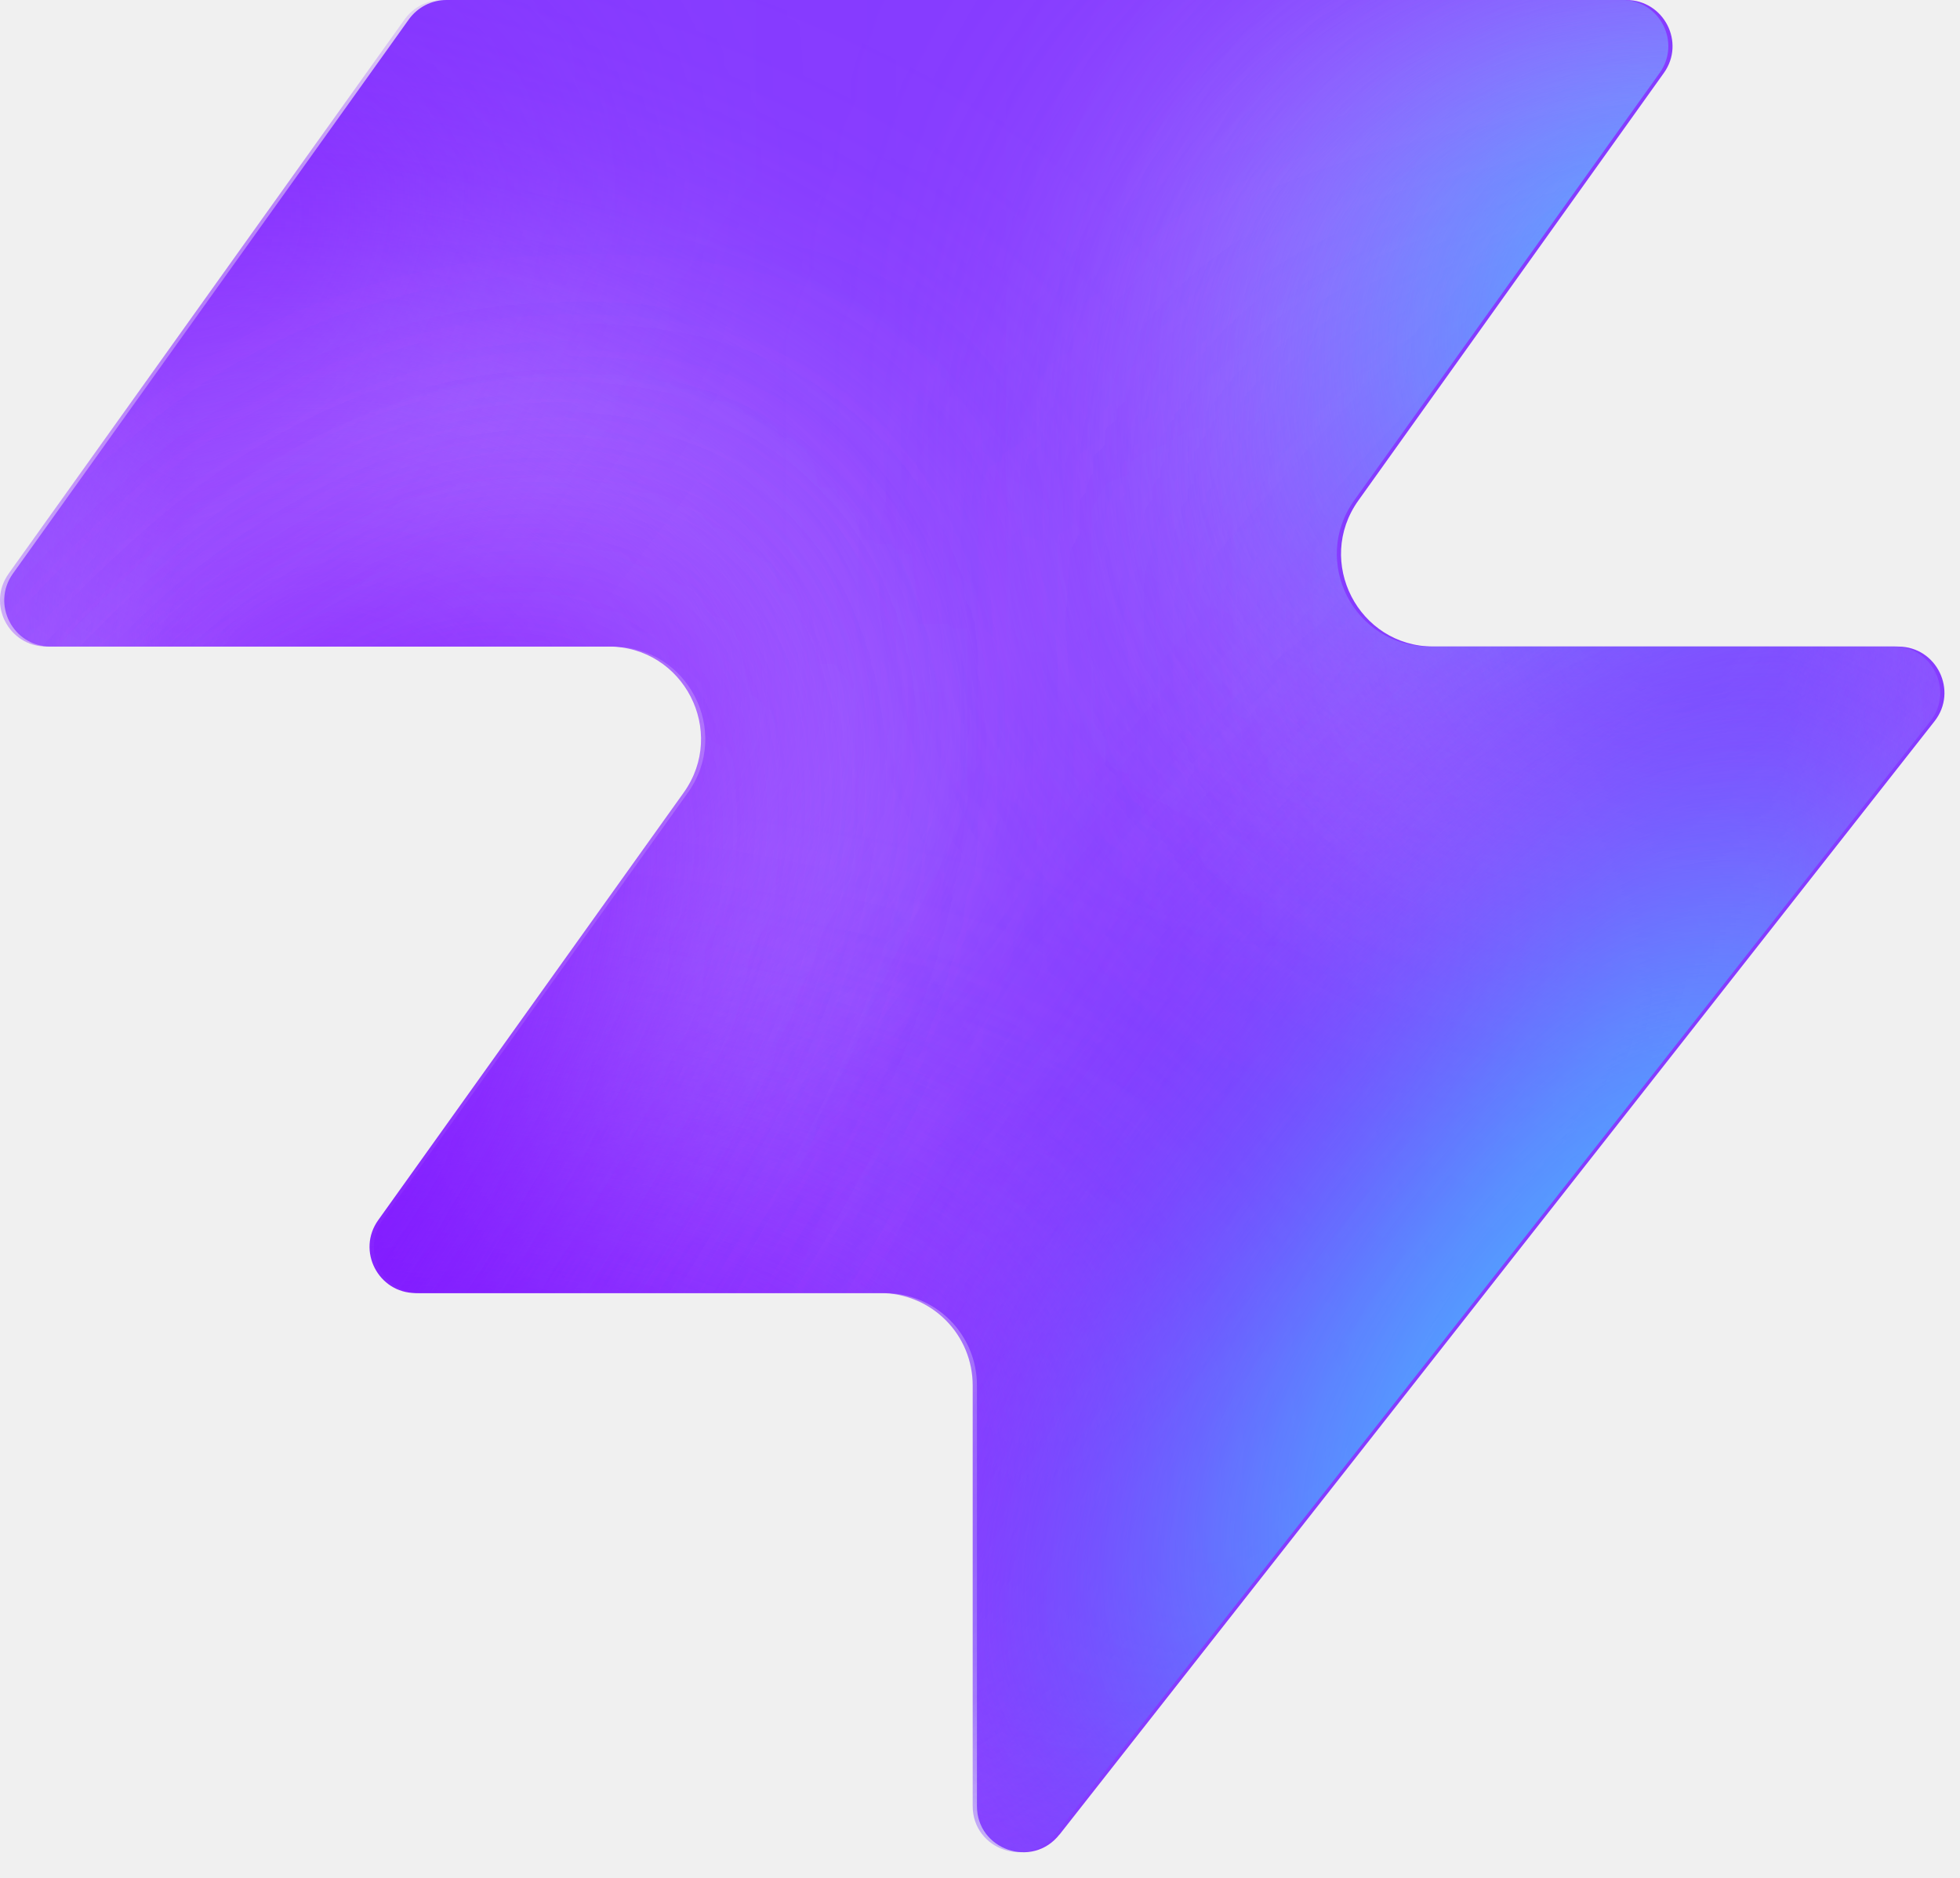
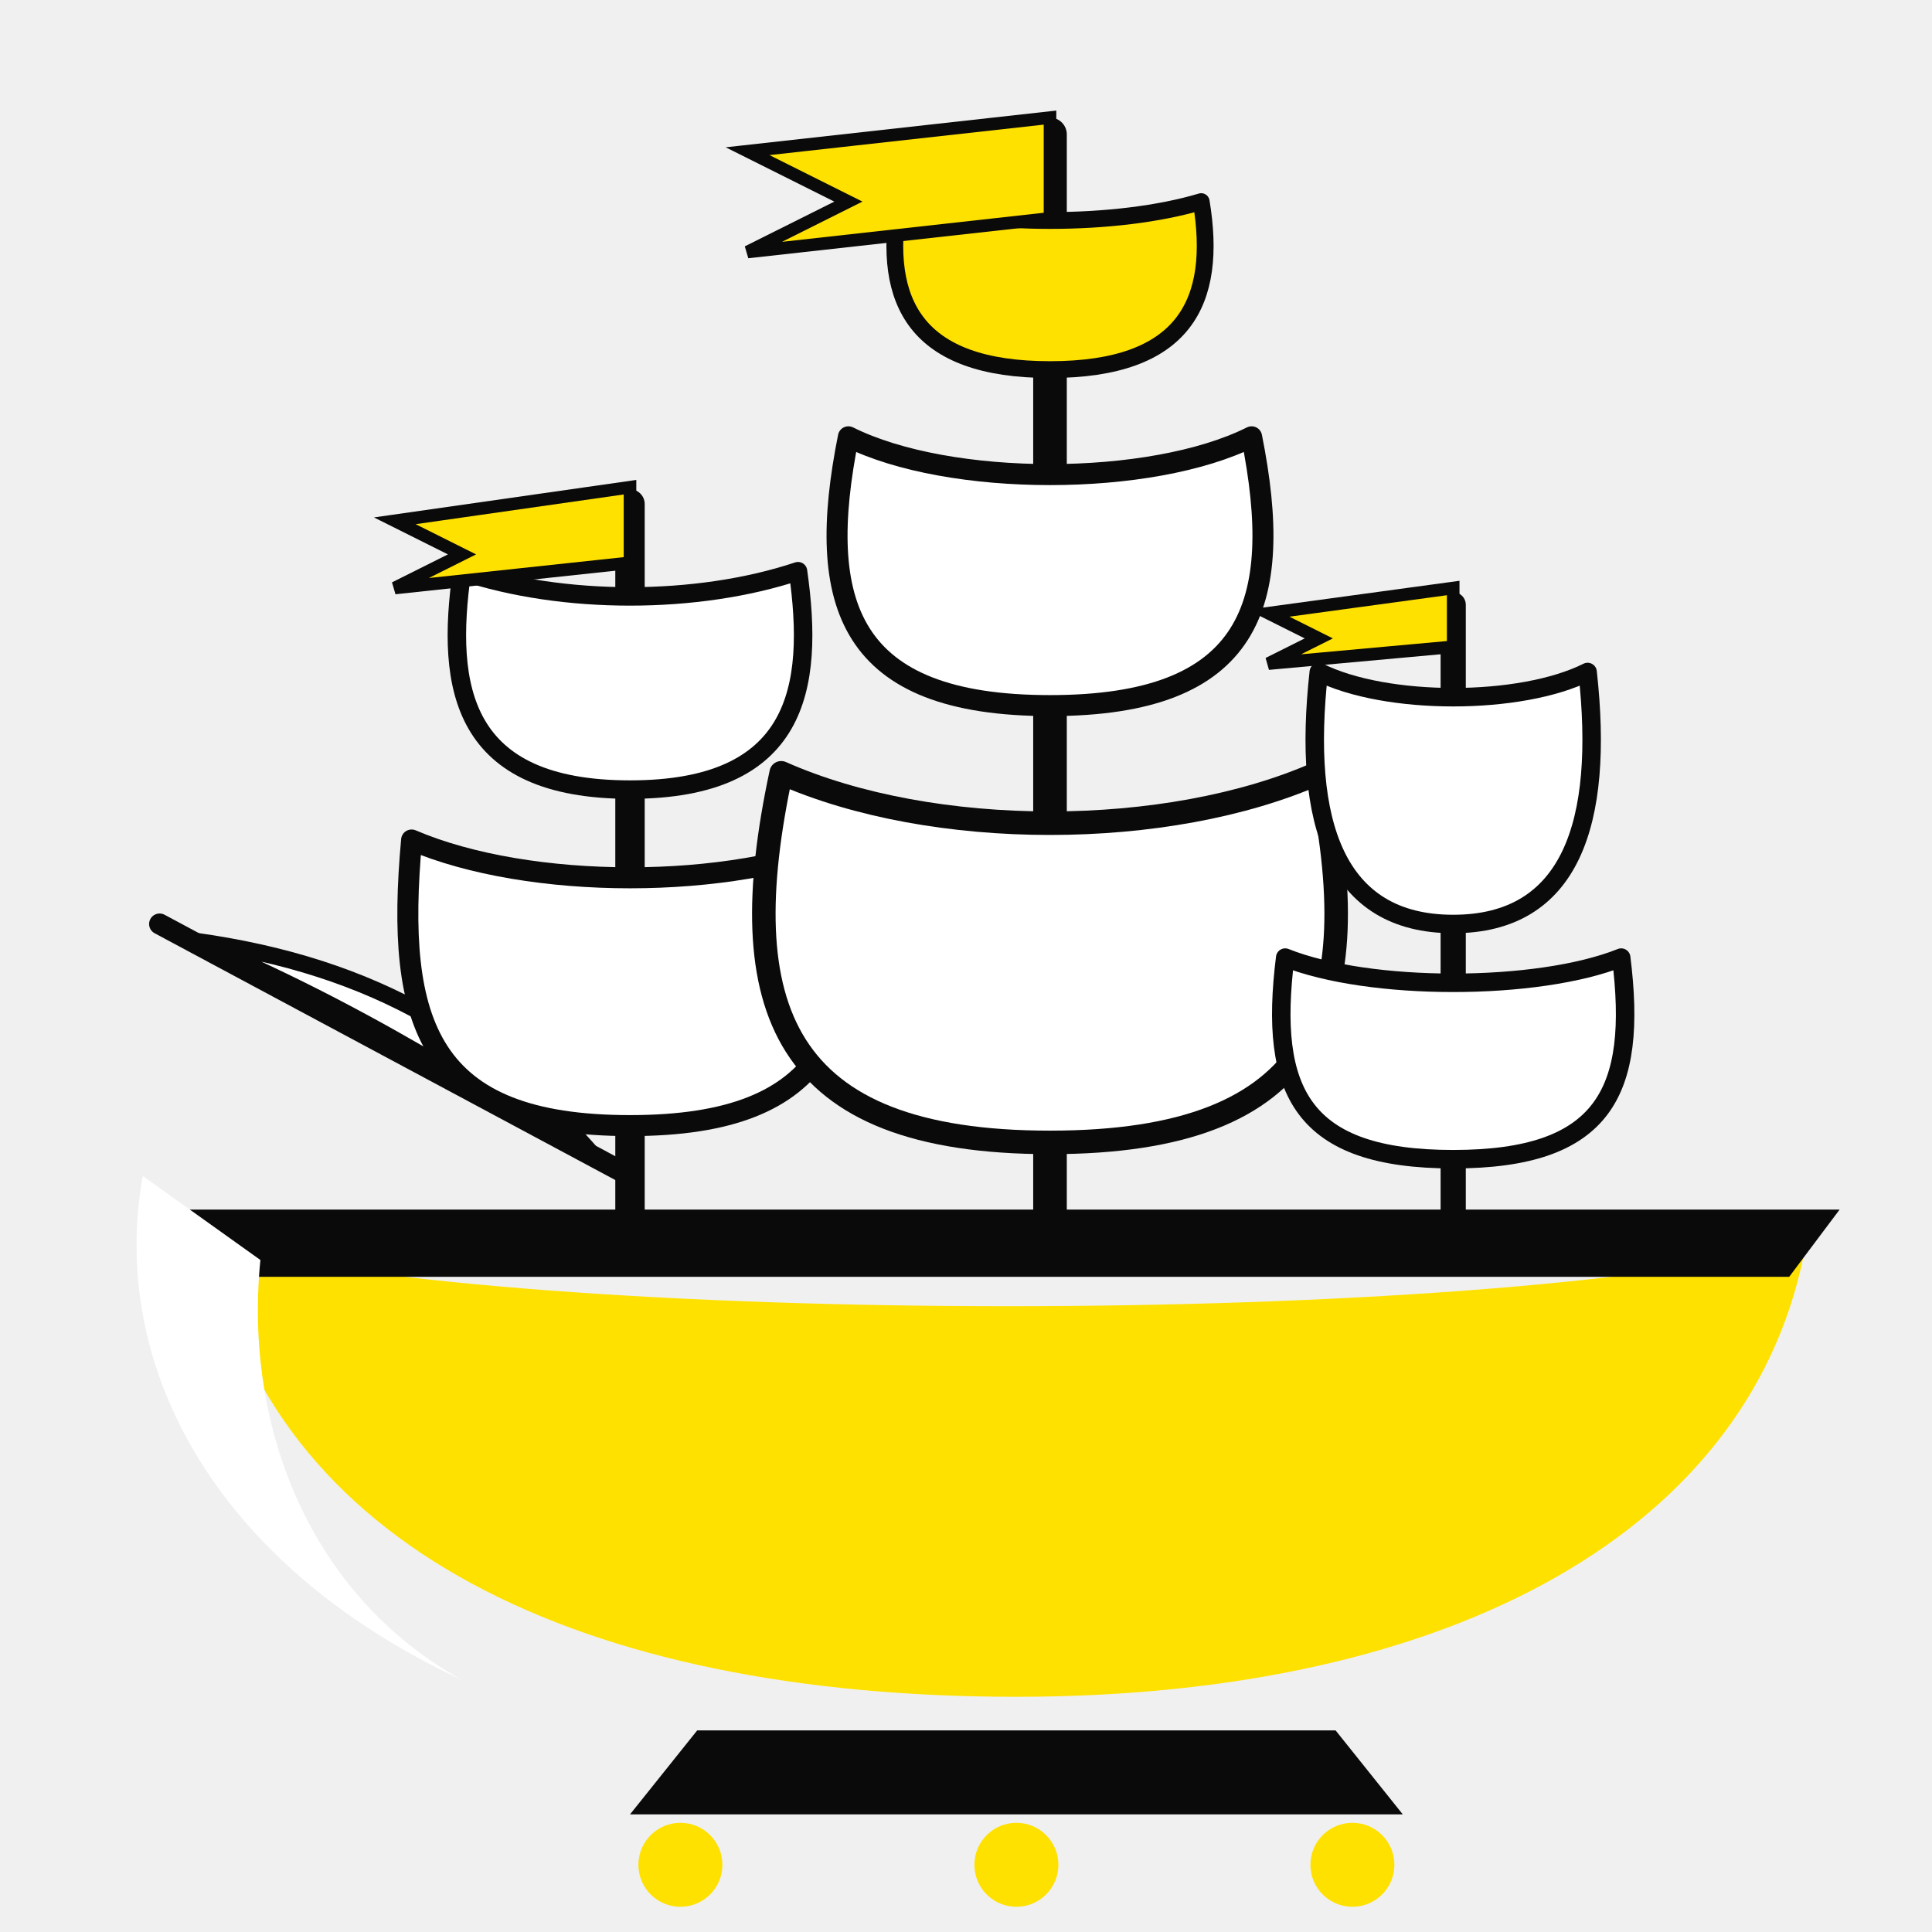
- <svg xmlns="http://www.w3.org/2000/svg" width="48" height="46" fill="none" viewBox="0 0 48 46">
-   <path fill="#863bff" d="M25.946 44.938c-.664.845-2.021.375-2.021-.698V33.937a2.26 2.26 0 0 0-2.262-2.262H10.287c-.92 0-1.456-1.04-.92-1.788l7.48-10.471c1.07-1.497 0-3.578-1.842-3.578H1.237c-.92 0-1.456-1.04-.92-1.788L10.013.474c.214-.297.556-.474.92-.474h28.894c.92 0 1.456 1.04.92 1.788l-7.48 10.471c-1.07 1.498 0 3.579 1.842 3.579h11.377c.943 0 1.473 1.088.89 1.83L25.947 44.94z" style="fill:#863bff;fill:color(display-p3 .525 .23 1);fill-opacity:1" />
-   <mask id="a" width="48" height="46" x="0" y="0" maskUnits="userSpaceOnUse" style="mask-type:alpha">
-     <path fill="#000" d="M25.842 44.938c-.664.844-2.021.375-2.021-.698V33.937a2.26 2.26 0 0 0-2.262-2.262H10.183c-.92 0-1.456-1.04-.92-1.788l7.48-10.471c1.07-1.498 0-3.579-1.842-3.579H1.133c-.92 0-1.456-1.04-.92-1.787L9.91.473c.214-.297.556-.474.92-.474h28.894c.92 0 1.456 1.04.92 1.788l-7.48 10.471c-1.07 1.498 0 3.578 1.842 3.578h11.377c.943 0 1.473 1.088.89 1.832L25.843 44.94z" style="fill:#000;fill-opacity:1" />
-   </mask>
-   <g mask="url(#a)">
-     <g filter="url(#b)">
-       <ellipse cx="5.508" cy="14.704" fill="#ede6ff" rx="5.508" ry="14.704" style="fill:#ede6ff;fill:color(display-p3 .927 .903 1);fill-opacity:1" transform="matrix(.00324 1 1 -.00324 -4.47 31.516)" />
-     </g>
-     <g filter="url(#c)">
-       <ellipse cx="10.399" cy="29.851" fill="#ede6ff" rx="10.399" ry="29.851" style="fill:#ede6ff;fill:color(display-p3 .927 .903 1);fill-opacity:1" transform="matrix(.00324 1 1 -.00324 -39.328 7.883)" />
-     </g>
-     <g filter="url(#d)">
-       <ellipse cx="5.508" cy="30.487" fill="#7e14ff" rx="5.508" ry="30.487" style="fill:#7e14ff;fill:color(display-p3 .492 .077 1);fill-opacity:1" transform="rotate(89.814 -25.913 -14.639)scale(1 -1)" />
-     </g>
-     <g filter="url(#e)">
-       <ellipse cx="5.508" cy="30.599" fill="#7e14ff" rx="5.508" ry="30.599" style="fill:#7e14ff;fill:color(display-p3 .492 .077 1);fill-opacity:1" transform="rotate(89.814 -32.644 -3.334)scale(1 -1)" />
-     </g>
-     <g filter="url(#f)">
-       <ellipse cx="5.508" cy="30.599" fill="#7e14ff" rx="5.508" ry="30.599" style="fill:#7e14ff;fill:color(display-p3 .492 .077 1);fill-opacity:1" transform="matrix(.00324 1 1 -.00324 -34.34 30.47)" />
-     </g>
-     <g filter="url(#g)">
-       <ellipse cx="14.072" cy="22.078" fill="#ede6ff" rx="14.072" ry="22.078" style="fill:#ede6ff;fill:color(display-p3 .927 .903 1);fill-opacity:1" transform="rotate(93.35 24.506 48.493)scale(-1 1)" />
-     </g>
-     <g filter="url(#h)">
-       <ellipse cx="3.47" cy="21.501" fill="#7e14ff" rx="3.47" ry="21.501" style="fill:#7e14ff;fill:color(display-p3 .492 .077 1);fill-opacity:1" transform="rotate(89.009 28.708 47.59)scale(-1 1)" />
-     </g>
-     <g filter="url(#i)">
-       <ellipse cx="3.47" cy="21.501" fill="#7e14ff" rx="3.47" ry="21.501" style="fill:#7e14ff;fill:color(display-p3 .492 .077 1);fill-opacity:1" transform="rotate(89.009 28.708 47.59)scale(-1 1)" />
-     </g>
-     <g filter="url(#j)">
-       <ellipse cx=".387" cy="8.972" fill="#7e14ff" rx="4.407" ry="29.108" style="fill:#7e14ff;fill:color(display-p3 .492 .077 1);fill-opacity:1" transform="rotate(39.51 .387 8.972)" />
-     </g>
-     <g filter="url(#k)">
-       <ellipse cx="47.523" cy="-6.092" fill="#7e14ff" rx="4.407" ry="29.108" style="fill:#7e14ff;fill:color(display-p3 .492 .077 1);fill-opacity:1" transform="rotate(37.892 47.523 -6.092)" />
-     </g>
-     <g filter="url(#l)">
-       <ellipse cx="41.412" cy="6.333" fill="#47bfff" rx="5.971" ry="9.665" style="fill:#47bfff;fill:color(display-p3 .28 .748 1);fill-opacity:1" transform="rotate(37.892 41.412 6.333)" />
-     </g>
-     <g filter="url(#m)">
-       <ellipse cx="-1.879" cy="38.332" fill="#7e14ff" rx="4.407" ry="29.108" style="fill:#7e14ff;fill:color(display-p3 .492 .077 1);fill-opacity:1" transform="rotate(37.892 -1.88 38.332)" />
-     </g>
-     <g filter="url(#n)">
-       <ellipse cx="-1.879" cy="38.332" fill="#7e14ff" rx="4.407" ry="29.108" style="fill:#7e14ff;fill:color(display-p3 .492 .077 1);fill-opacity:1" transform="rotate(37.892 -1.88 38.332)" />
-     </g>
-     <g filter="url(#o)">
-       <ellipse cx="35.651" cy="29.907" fill="#7e14ff" rx="4.407" ry="29.108" style="fill:#7e14ff;fill:color(display-p3 .492 .077 1);fill-opacity:1" transform="rotate(37.892 35.651 29.907)" />
-     </g>
-     <g filter="url(#p)">
-       <ellipse cx="38.418" cy="32.4" fill="#47bfff" rx="5.971" ry="15.297" style="fill:#47bfff;fill:color(display-p3 .28 .748 1);fill-opacity:1" transform="rotate(37.892 38.418 32.4)" />
-     </g>
+ <svg xmlns="http://www.w3.org/2000/svg" viewBox="20 20 216 230" width="256" height="256">
+   <g>
+     <path d="M 38 168 C 45 204, 82 222, 134 222 C 186 222, 222 202, 228 168 C 190 178, 76 178, 38 168 Z" fill="#FFE100" />
+     <path d="M 34 164 L 232 164 L 226 172 L 40 172 Z" fill="#0A0A0A" />
+     <path d="M 30 160 C 26 182, 38 206, 68 220 C 50 210, 42 190, 44 170 Z" fill="#FFFFFF" />
+     <path d="M 96 226 L 172 226 L 180 236 L 88 236 Z" fill="#0A0A0A" />
+     <circle cx="94" cy="242" r="5" fill="#FFE100" />
+     <circle cx="134" cy="242" r="5" fill="#FFE100" />
+     <circle cx="174" cy="242" r="5" fill="#FFE100" />
+     <line x1="88" y1="80" x2="88" y2="164" stroke="#0A0A0A" stroke-width="3.5" stroke-linecap="round" />
+     <line x1="138" y1="36" x2="138" y2="164" stroke="#0A0A0A" stroke-width="4" stroke-linecap="round" />
+     <line x1="186" y1="92" x2="186" y2="164" stroke="#0A0A0A" stroke-width="3" stroke-linecap="round" />
+     <line x1="88" y1="160" x2="32" y2="130" stroke="#0A0A0A" stroke-width="2.5" stroke-linecap="round" />
+     <path d="M 36 132 C 60 142, 76 154, 84 158 C 72 144, 58 135, 36 132 Z" fill="#FFFFFF" stroke="#0A0A0A" stroke-width="2" stroke-linejoin="round" />
+     <path d="M 68 88 C 66 102, 68 114, 88 114 C 108 114, 110 102, 108 88 C 96 92, 80 92, 68 88 Z" fill="#FFFFFF" stroke="#0A0A0A" stroke-width="2.2" stroke-linejoin="round" />
+     <path d="M 62 120 C 60 142, 64 154, 88 154 C 112 154, 116 142, 114 120 C 100 126, 76 126, 62 120 Z" fill="#FFFFFF" stroke="#0A0A0A" stroke-width="2.5" stroke-linejoin="round" />
+     <path d="M 120 44 C 118 56, 122 64, 138 64 C 154 64, 158 56, 156 44 C 146 47, 130 47, 120 44 Z" fill="#FFE100" stroke="#0A0A0A" stroke-width="2" stroke-linejoin="round" />
+     <path d="M 114 72 C 110 92, 114 104, 138 104 C 162 104, 166 92, 162 72 C 150 78, 126 78, 114 72 Z" fill="#FFFFFF" stroke="#0A0A0A" stroke-width="2.5" stroke-linejoin="round" />
+     <path d="M 106 112 C 100 140, 106 156, 138 156 C 170 156, 176 140, 170 112 C 152 120, 124 120, 106 112 Z" fill="#FFFFFF" stroke="#0A0A0A" stroke-width="2.8" stroke-linejoin="round" />
+     <path d="M 170 100 C 168 118, 172 130, 186 130 C 200 130, 204 118, 202 100 C 194 104, 178 104, 170 100 Z" fill="#FFFFFF" stroke="#0A0A0A" stroke-width="2.2" stroke-linejoin="round" />
+     <path d="M 166 134 C 164 150, 168 158, 186 158 C 204 158, 208 150, 206 134 C 196 138, 176 138, 166 134 Z" fill="#FFFFFF" stroke="#0A0A0A" stroke-width="2.2" stroke-linejoin="round" />
+     <path d="M 138 34 L 102 38 L 114 44 L 102 50 L 138 46 Z" fill="#FFE100" stroke="#0A0A0A" stroke-width="1.5" />
+     <path d="M 88 78 L 60 82 L 68 86 L 60 90 L 88 87 Z" fill="#FFE100" stroke="#0A0A0A" stroke-width="1.5" />
+     <path d="M 186 90 L 164 93 L 170 96 L 164 99 L 186 97 Z" fill="#FFE100" stroke="#0A0A0A" stroke-width="1.5" />
  </g>
-   <defs>
-     <filter id="b" width="60.045" height="41.654" x="-19.77" y="16.149" color-interpolation-filters="sRGB" filterUnits="userSpaceOnUse">
-       <feFlood flood-opacity="0" result="BackgroundImageFix" />
-       <feBlend in="SourceGraphic" in2="BackgroundImageFix" result="shape" />
-       <feGaussianBlur result="effect1_foregroundBlur_2002_17158" stdDeviation="7.659" />
-     </filter>
-     <filter id="c" width="90.34" height="51.437" x="-54.613" y="-7.533" color-interpolation-filters="sRGB" filterUnits="userSpaceOnUse">
-       <feFlood flood-opacity="0" result="BackgroundImageFix" />
-       <feBlend in="SourceGraphic" in2="BackgroundImageFix" result="shape" />
-       <feGaussianBlur result="effect1_foregroundBlur_2002_17158" stdDeviation="7.659" />
-     </filter>
-     <filter id="d" width="79.355" height="29.4" x="-49.64" y="2.03" color-interpolation-filters="sRGB" filterUnits="userSpaceOnUse">
-       <feFlood flood-opacity="0" result="BackgroundImageFix" />
-       <feBlend in="SourceGraphic" in2="BackgroundImageFix" result="shape" />
-       <feGaussianBlur result="effect1_foregroundBlur_2002_17158" stdDeviation="4.596" />
-     </filter>
-     <filter id="e" width="79.579" height="29.4" x="-45.045" y="20.029" color-interpolation-filters="sRGB" filterUnits="userSpaceOnUse">
-       <feFlood flood-opacity="0" result="BackgroundImageFix" />
-       <feBlend in="SourceGraphic" in2="BackgroundImageFix" result="shape" />
-       <feGaussianBlur result="effect1_foregroundBlur_2002_17158" stdDeviation="4.596" />
-     </filter>
-     <filter id="f" width="79.579" height="29.4" x="-43.513" y="21.178" color-interpolation-filters="sRGB" filterUnits="userSpaceOnUse">
-       <feFlood flood-opacity="0" result="BackgroundImageFix" />
-       <feBlend in="SourceGraphic" in2="BackgroundImageFix" result="shape" />
-       <feGaussianBlur result="effect1_foregroundBlur_2002_17158" stdDeviation="4.596" />
-     </filter>
-     <filter id="g" width="74.749" height="58.852" x="15.756" y="-17.901" color-interpolation-filters="sRGB" filterUnits="userSpaceOnUse">
-       <feFlood flood-opacity="0" result="BackgroundImageFix" />
-       <feBlend in="SourceGraphic" in2="BackgroundImageFix" result="shape" />
-       <feGaussianBlur result="effect1_foregroundBlur_2002_17158" stdDeviation="7.659" />
-     </filter>
-     <filter id="h" width="61.377" height="25.362" x="23.548" y="2.284" color-interpolation-filters="sRGB" filterUnits="userSpaceOnUse">
-       <feFlood flood-opacity="0" result="BackgroundImageFix" />
-       <feBlend in="SourceGraphic" in2="BackgroundImageFix" result="shape" />
-       <feGaussianBlur result="effect1_foregroundBlur_2002_17158" stdDeviation="4.596" />
-     </filter>
-     <filter id="i" width="61.377" height="25.362" x="23.548" y="2.284" color-interpolation-filters="sRGB" filterUnits="userSpaceOnUse">
-       <feFlood flood-opacity="0" result="BackgroundImageFix" />
-       <feBlend in="SourceGraphic" in2="BackgroundImageFix" result="shape" />
-       <feGaussianBlur result="effect1_foregroundBlur_2002_17158" stdDeviation="4.596" />
-     </filter>
-     <filter id="j" width="56.045" height="63.649" x="-27.636" y="-22.853" color-interpolation-filters="sRGB" filterUnits="userSpaceOnUse">
-       <feFlood flood-opacity="0" result="BackgroundImageFix" />
-       <feBlend in="SourceGraphic" in2="BackgroundImageFix" result="shape" />
-       <feGaussianBlur result="effect1_foregroundBlur_2002_17158" stdDeviation="4.596" />
-     </filter>
-     <filter id="k" width="54.814" height="64.646" x="20.116" y="-38.415" color-interpolation-filters="sRGB" filterUnits="userSpaceOnUse">
-       <feFlood flood-opacity="0" result="BackgroundImageFix" />
-       <feBlend in="SourceGraphic" in2="BackgroundImageFix" result="shape" />
-       <feGaussianBlur result="effect1_foregroundBlur_2002_17158" stdDeviation="4.596" />
-     </filter>
-     <filter id="l" width="33.541" height="35.313" x="24.641" y="-11.323" color-interpolation-filters="sRGB" filterUnits="userSpaceOnUse">
-       <feFlood flood-opacity="0" result="BackgroundImageFix" />
-       <feBlend in="SourceGraphic" in2="BackgroundImageFix" result="shape" />
-       <feGaussianBlur result="effect1_foregroundBlur_2002_17158" stdDeviation="4.596" />
-     </filter>
-     <filter id="m" width="54.814" height="64.646" x="-29.286" y="6.009" color-interpolation-filters="sRGB" filterUnits="userSpaceOnUse">
-       <feFlood flood-opacity="0" result="BackgroundImageFix" />
-       <feBlend in="SourceGraphic" in2="BackgroundImageFix" result="shape" />
-       <feGaussianBlur result="effect1_foregroundBlur_2002_17158" stdDeviation="4.596" />
-     </filter>
-     <filter id="n" width="54.814" height="64.646" x="-29.286" y="6.009" color-interpolation-filters="sRGB" filterUnits="userSpaceOnUse">
-       <feFlood flood-opacity="0" result="BackgroundImageFix" />
-       <feBlend in="SourceGraphic" in2="BackgroundImageFix" result="shape" />
-       <feGaussianBlur result="effect1_foregroundBlur_2002_17158" stdDeviation="4.596" />
-     </filter>
-     <filter id="o" width="54.814" height="64.646" x="8.244" y="-2.416" color-interpolation-filters="sRGB" filterUnits="userSpaceOnUse">
-       <feFlood flood-opacity="0" result="BackgroundImageFix" />
-       <feBlend in="SourceGraphic" in2="BackgroundImageFix" result="shape" />
-       <feGaussianBlur result="effect1_foregroundBlur_2002_17158" stdDeviation="4.596" />
-     </filter>
-     <filter id="p" width="39.409" height="43.623" x="18.713" y="10.588" color-interpolation-filters="sRGB" filterUnits="userSpaceOnUse">
-       <feFlood flood-opacity="0" result="BackgroundImageFix" />
-       <feBlend in="SourceGraphic" in2="BackgroundImageFix" result="shape" />
-       <feGaussianBlur result="effect1_foregroundBlur_2002_17158" stdDeviation="4.596" />
-     </filter>
-   </defs>
</svg>
